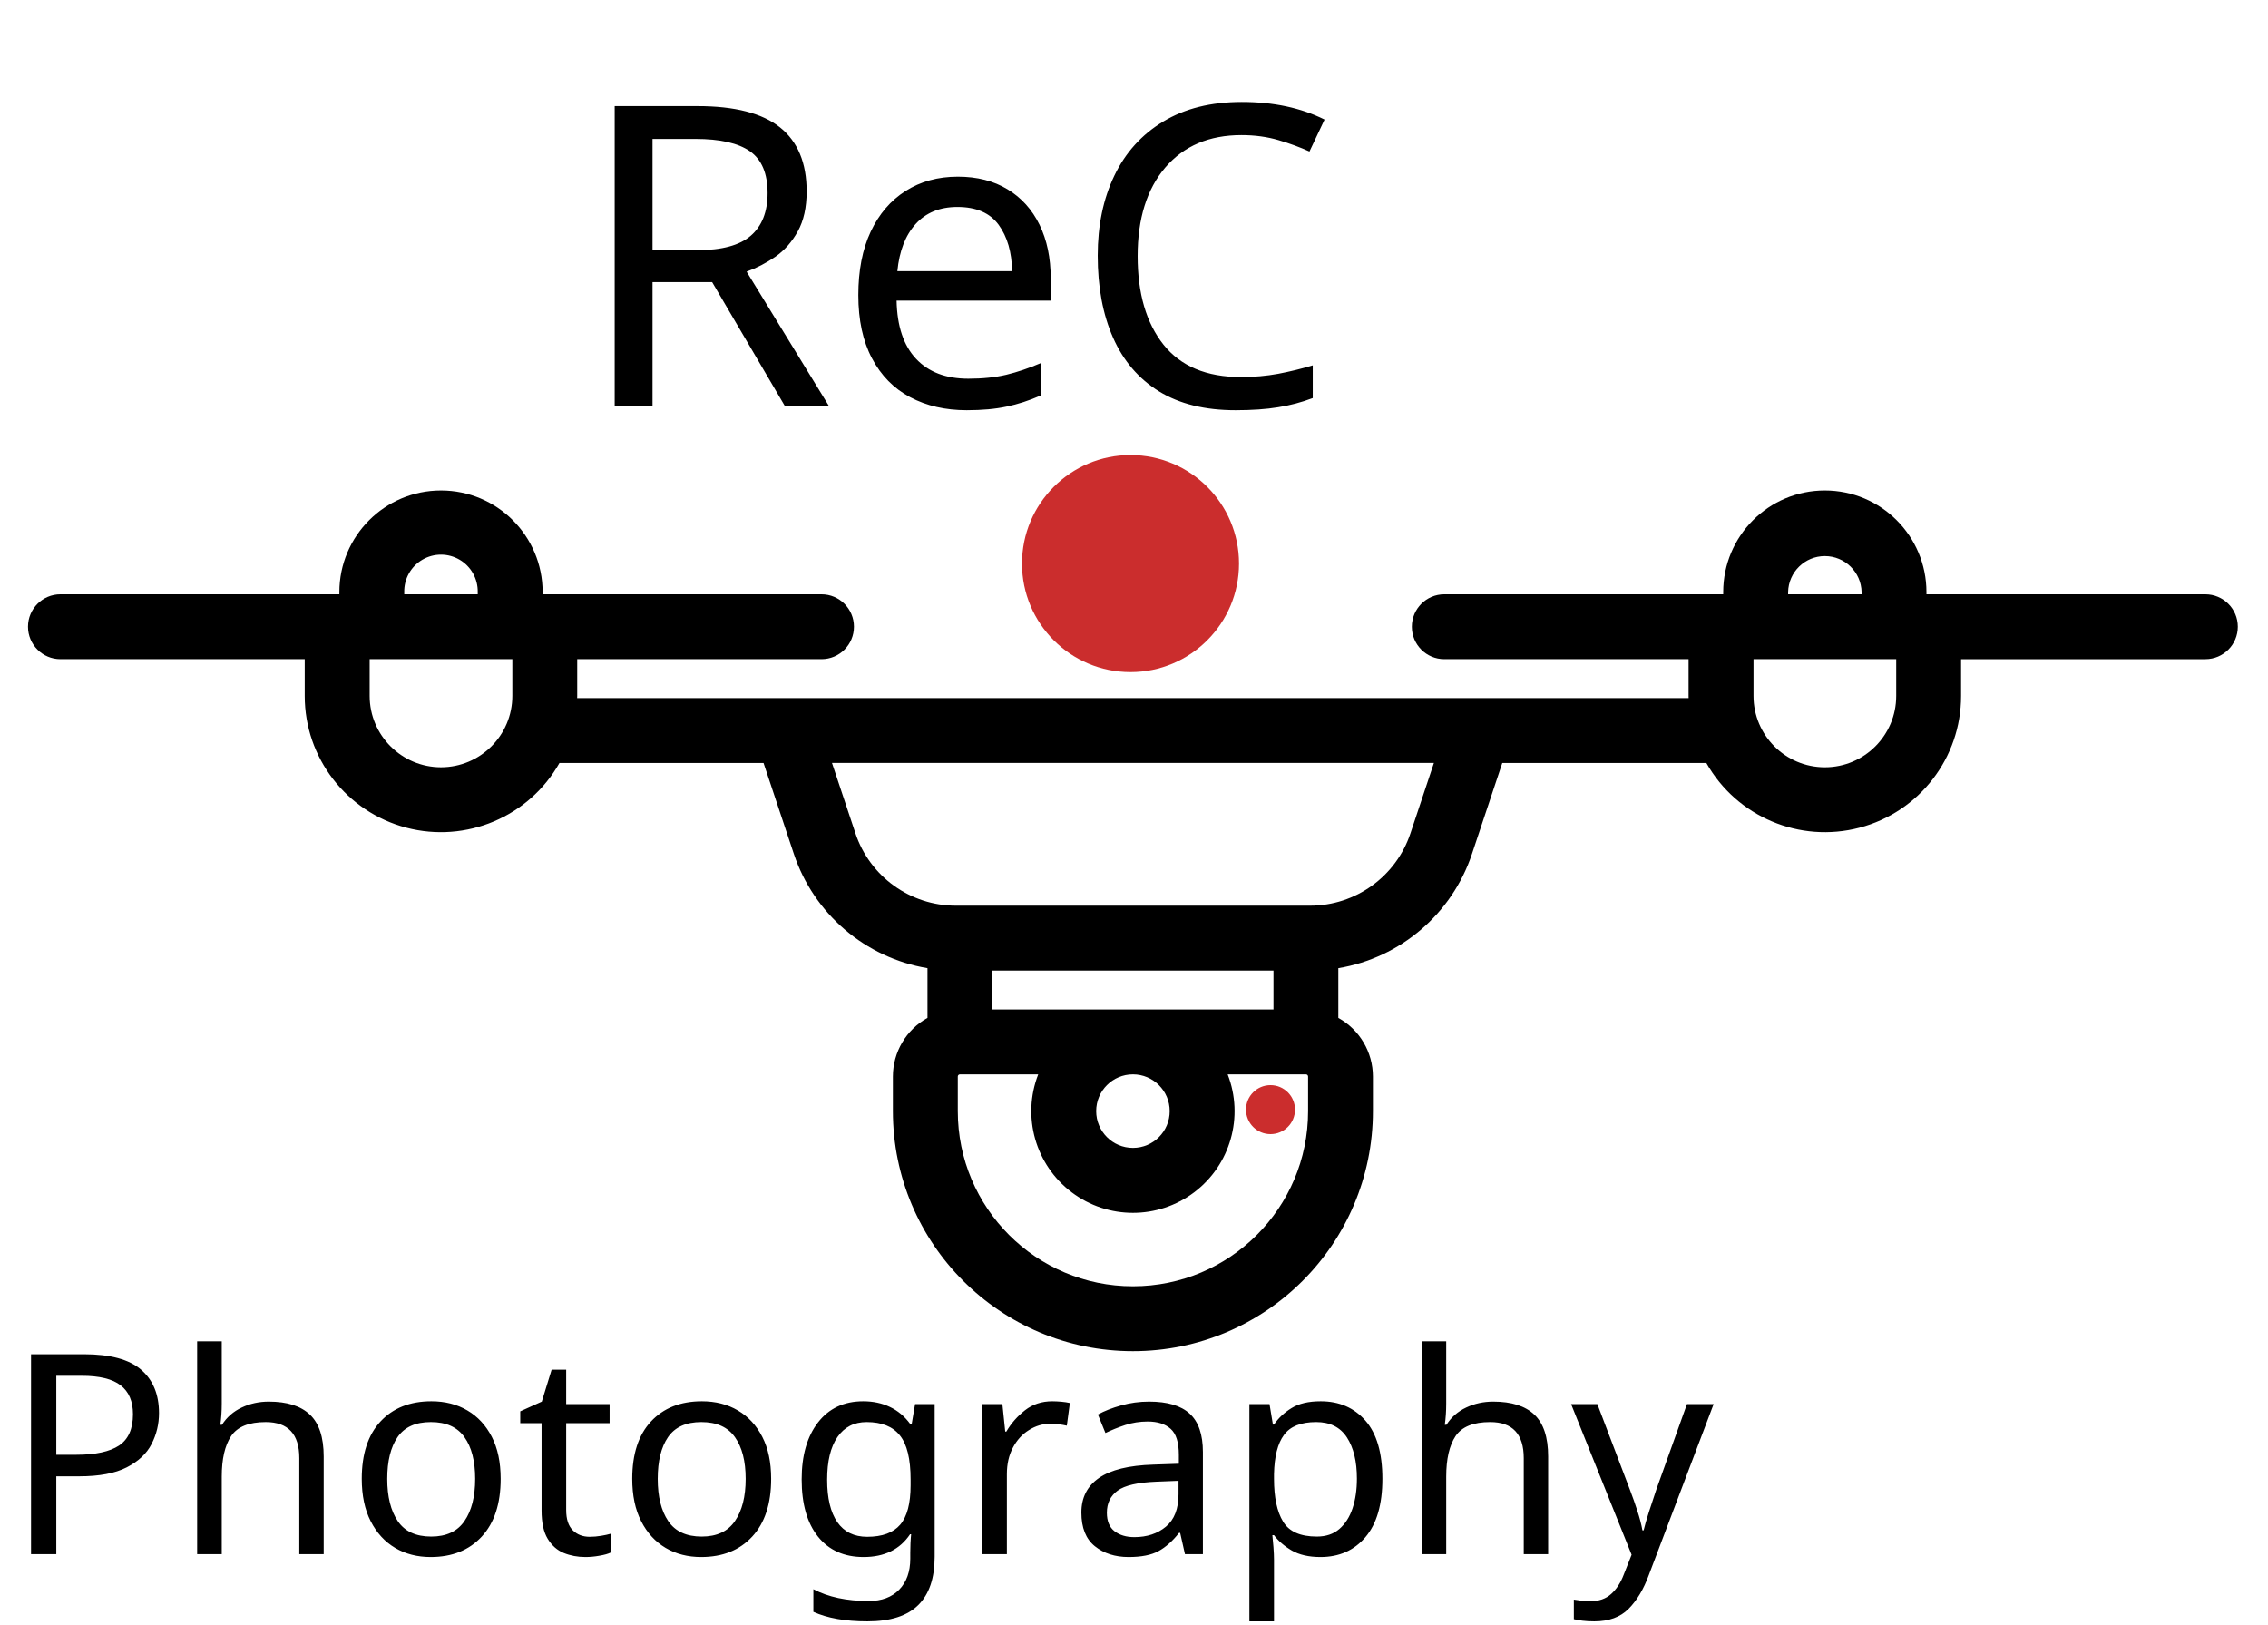
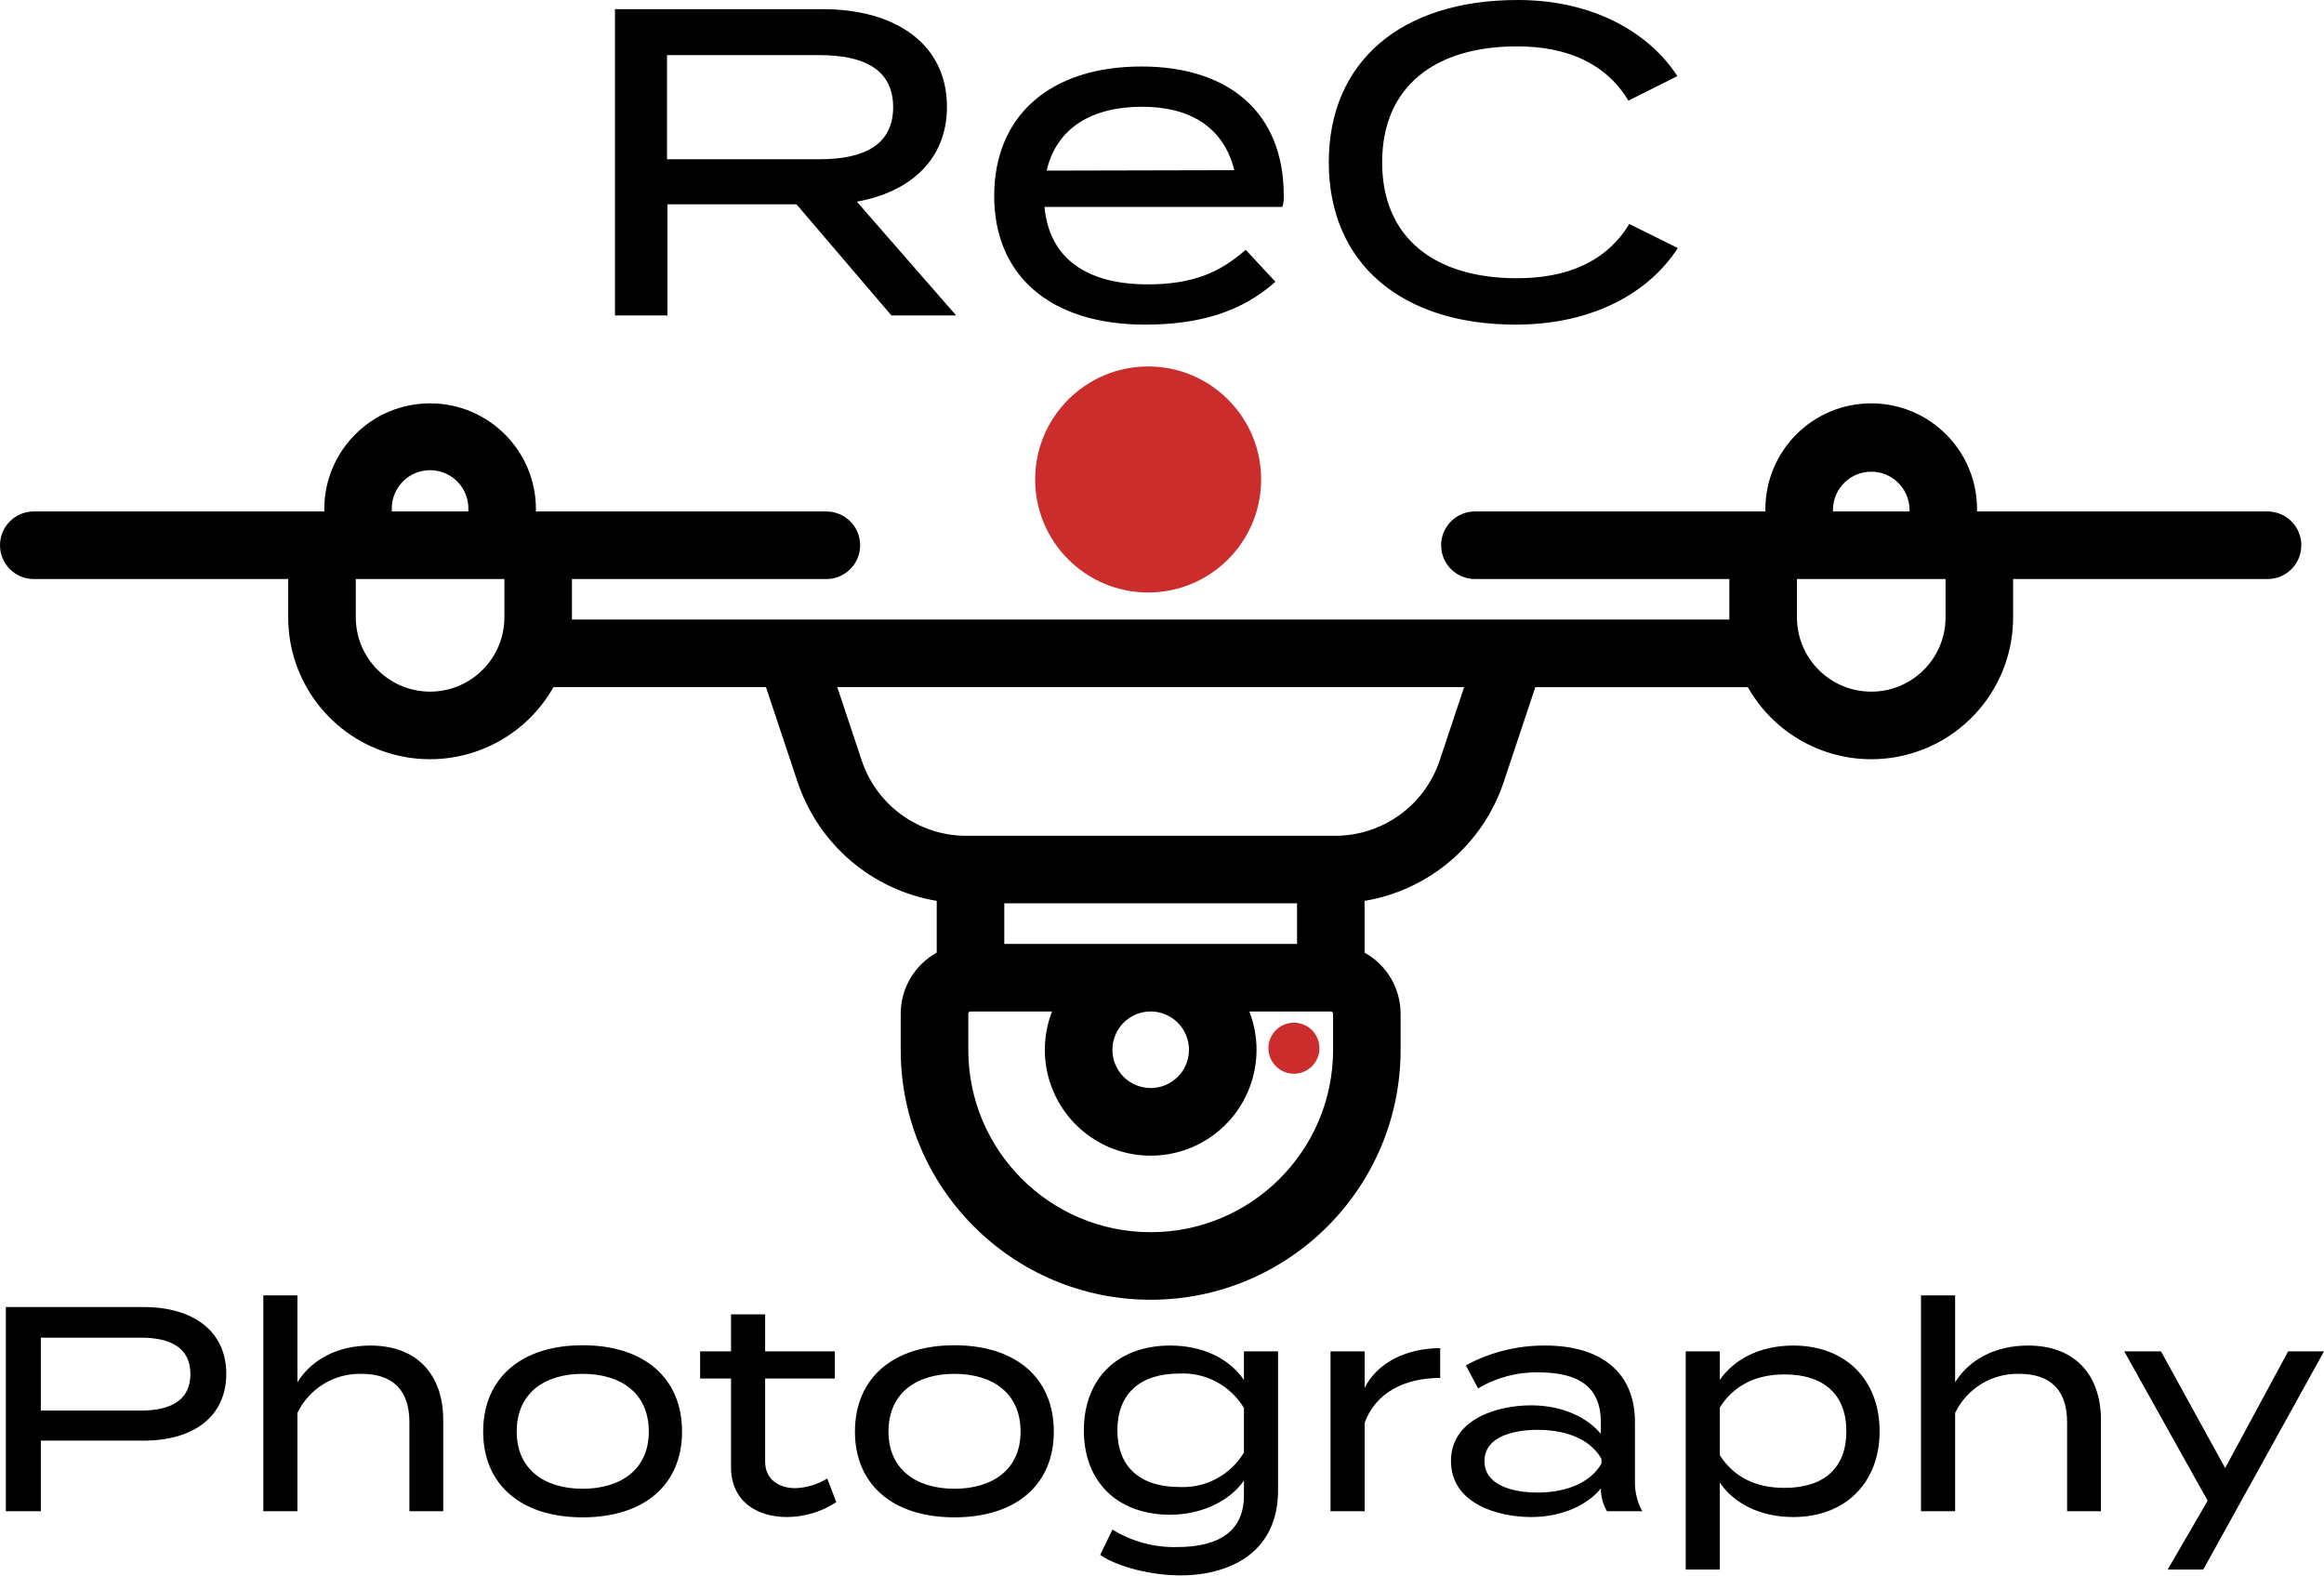
- <svg xmlns="http://www.w3.org/2000/svg" width="324" height="232" viewBox="0 0 324 232">
-   <g id="Component_2_1" data-name="Component 2 – 1" transform="translate(1)">
-     <g id="Component_1_1" data-name="Component 1 – 1" transform="translate(3)">
-       <path id="drone" d="M311.056,170.827H271.208v-.309a14.518,14.518,0,1,0-29.036,0v.309H202.325a4.633,4.633,0,1,0,0,9.267h34.9v5.251c0,.1.006.206.008.309H78.451c0-.1.008-.205.008-.309v-5.251h34.9a4.633,4.633,0,1,0,0-9.267H73.517v-.309a14.518,14.518,0,0,0-29.036,0v.309H4.633a4.633,4.633,0,1,0,0,9.267h34.9v5.251a19.454,19.454,0,0,0,36.391,9.576h29.152l4.323,12.968a24.366,24.366,0,0,0,19.1,16.346v7.1a9.58,9.58,0,0,0-4.942,8.374v4.942a34.287,34.287,0,1,0,68.574,0V239.71a9.58,9.58,0,0,0-4.942-8.374v-7.1a24.367,24.367,0,0,0,19.1-16.346l4.323-12.968h29.152a19.454,19.454,0,0,0,36.391-9.576v-5.251h34.9a4.633,4.633,0,0,0,0-9.267Zm-257.308-.309a5.251,5.251,0,1,1,10.5,0v.309h-10.5ZM59,195.538a10.205,10.205,0,0,1-10.193-10.193v-5.251H69.192v5.251A10.205,10.205,0,0,1,59,195.538Zm118.924,29.036v5.56H137.766v-5.56ZM163.1,244.652a5.251,5.251,0,1,1-5.251-5.251A5.257,5.257,0,0,1,163.1,244.652Zm19.769,0a25.02,25.02,0,0,1-50.041,0V239.71a.309.309,0,0,1,.309-.309h11.18a14.518,14.518,0,1,0,27.063,0h11.18a.309.309,0,0,1,.309.309Zm14.628-39.694a15.116,15.116,0,0,1-14.359,10.349H132.555A15.116,15.116,0,0,1,118.2,204.958l-3.345-10.038h85.989Zm53.946-34.44a5.251,5.251,0,0,1,10.5,0v.309h-10.5Zm15.445,14.827a10.193,10.193,0,0,1-20.387,0v-5.251h20.387Z" transform="translate(0 -85.94)" />
-       <text id="ReC" transform="translate(78 58)" font-size="60" font-family="Termina-Medium, Termina" font-weight="500">
-         <tspan x="0" y="0">ReC</tspan>
-       </text>
-       <circle id="Ellipse_1" data-name="Ellipse 1" cx="15.5" cy="15.5" r="15.5" transform="translate(142 65)" fill="#cb2d2d" />
-       <circle id="Ellipse_2" data-name="Ellipse 2" cx="3.5" cy="3.5" r="3.5" transform="translate(174 155)" fill="#cb2d2d" />
-     </g>
-     <text id="Photography" transform="translate(161 222)" font-size="40" font-family="Termina-Medium, Termina" font-weight="500">
-       <tspan x="-161.44" y="0">Photography</tspan>
-     </text>
+ <svg xmlns="http://www.w3.org/2000/svg" id="Component_2_1" data-name="Component 2 – 1" width="318.8" height="216.06" viewBox="0 0 318.8 216.06">
+   <g id="Component_1_1" data-name="Component 1 – 1">
+     <path id="drone" d="M311.056,170.827H271.208v-.309a14.518,14.518,0,1,0-29.036,0v.309H202.325a4.633,4.633,0,1,0,0,9.267h34.9v5.251c0,.1.006.206.008.309H78.451c0-.1.008-.205.008-.309v-5.251h34.9a4.633,4.633,0,1,0,0-9.267H73.517v-.309a14.518,14.518,0,0,0-29.036,0v.309H4.633a4.633,4.633,0,1,0,0,9.267h34.9v5.251a19.454,19.454,0,0,0,36.391,9.576h29.152l4.323,12.968a24.366,24.366,0,0,0,19.1,16.346v7.1a9.58,9.58,0,0,0-4.942,8.374v4.942a34.287,34.287,0,1,0,68.574,0V239.71a9.58,9.58,0,0,0-4.942-8.374v-7.1a24.367,24.367,0,0,0,19.1-16.346l4.323-12.968h29.152a19.454,19.454,0,0,0,36.391-9.576v-5.251h34.9a4.633,4.633,0,0,0,0-9.267Zm-257.308-.309a5.251,5.251,0,1,1,10.5,0v.309h-10.5ZM59,195.538a10.205,10.205,0,0,1-10.193-10.193v-5.251H69.192v5.251A10.205,10.205,0,0,1,59,195.538Zm118.924,29.036v5.56H137.766v-5.56ZM163.1,244.652a5.251,5.251,0,1,1-5.251-5.251A5.257,5.257,0,0,1,163.1,244.652Zm19.769,0a25.02,25.02,0,0,1-50.041,0V239.71a.309.309,0,0,1,.309-.309h11.18a14.518,14.518,0,1,0,27.063,0h11.18a.309.309,0,0,1,.309.309Zm14.628-39.694a15.116,15.116,0,0,1-14.359,10.349H132.555A15.116,15.116,0,0,1,118.2,204.958l-3.345-10.038h85.989Zm53.946-34.44a5.251,5.251,0,0,1,10.5,0v.309h-10.5Zm15.445,14.827a10.193,10.193,0,0,1-20.387,0v-5.251h20.387Z" transform="translate(0 -100.68)" />
+     <path id="Path_2" data-name="Path 2" d="M53.16,0,39.54-15.6c7.32-1.32,12.36-5.76,12.36-13.02C51.9-37.32,44.7-42,34.92-42H6.36V0h7.2V-15.24h17.7L44.28,0ZM13.5-21.42V-35.7H34.44c6,0,10.08,1.92,10.08,7.14s-4.08,7.14-10.08,7.14Zm51.78,6.54H97.92a4.763,4.763,0,0,0,.18-1.56c0-11.52-7.68-17.7-19.5-17.7-12.66,0-20.22,6.84-20.22,17.76,0,10.8,7.56,17.64,20.7,17.64,7.68,0,13.38-1.86,17.88-5.88L92.88-9c-3.6,3.18-7.38,4.74-13.44,4.74C71.16-4.26,65.94-7.74,65.28-14.88ZM78.66-28.62c6.48,0,11.16,2.7,12.66,8.7l-25.74.06C66.9-25.68,71.76-28.62,78.66-28.62ZM130.08-5.1c-11.1,0-18.48-5.4-18.48-15.9s7.38-15.9,18.48-15.9c6.84,0,12.18,2.28,15.3,7.44l6.72-3.36c-3.9-6-11.58-10.44-21.9-10.44-16.02,0-25.92,8.46-25.92,22.26s9.9,22.26,25.62,22.26c10.62,0,18.3-4.38,22.26-10.5l-6.66-3.3C142.32-7.32,136.92-5.1,130.08-5.1Z" transform="translate(78 43.26)" />
+     <circle id="Ellipse_1" data-name="Ellipse 1" cx="15.5" cy="15.5" r="15.5" transform="translate(142 50.26)" fill="#cb2d2d" />
+     <circle id="Ellipse_2" data-name="Ellipse 2" cx="3.5" cy="3.5" r="3.5" transform="translate(174 140.26)" fill="#cb2d2d" />
  </g>
+   <path id="Path_1" data-name="Path 1" d="M-138.28-28H-157.2V0h4.8V-9.68h14.12c6.8,0,11.32-3.28,11.32-9.16C-126.96-24.68-131.48-28-138.28-28Zm-.4,14.2H-152.4v-10h13.72c4.12,0,6.8,1.4,6.8,5C-131.88-15.24-134.56-13.8-138.68-13.8Zm31.48-8.92c-4.48,0-8.08,1.92-10,5.04V-29.6h-4.68V0h4.68V-13.48a9.49,9.49,0,0,1,8.8-5.36c4.36,0,6.56,2.32,6.56,6.64V0h4.64V-12.52C-97.2-18.44-100.52-22.72-107.2-22.72ZM-78.08.84c8.52,0,13.64-4.52,13.64-11.76,0-7.28-5.12-11.84-13.64-11.84-8.48,0-13.64,4.56-13.64,11.84C-91.72-3.68-86.56.84-78.08.84Zm0-3.92c-5.16,0-9.04-2.6-9.04-7.84,0-5.32,3.88-7.92,9.04-7.92,5.2,0,9.08,2.6,9.08,7.92C-69-5.68-72.88-3.08-78.08-3.08Zm33.56-1.4a8.992,8.992,0,0,1-4.36,1.32c-2.28,0-4.16-1.2-4.16-3.64V-18.2h9.56v-3.72h-9.56V-27h-4.68v5.08h-4.24v3.72h4.24V-6.04c0,4.56,3.4,6.84,7.68,6.84a12.488,12.488,0,0,0,6.76-2.04ZM-27.08.84c8.52,0,13.64-4.52,13.64-11.76,0-7.28-5.12-11.84-13.64-11.84-8.48,0-13.64,4.56-13.64,11.84C-40.72-3.68-35.56.84-27.08.84Zm0-3.92c-5.16,0-9.04-2.6-9.04-7.84,0-5.32,3.88-7.92,9.04-7.92,5.2,0,9.08,2.6,9.08,7.92C-18-5.68-21.88-3.08-27.08-3.08Zm44.4-18.84H12.64V-18C10.6-20.96,7-22.72,2.52-22.72c-7.24,0-11.84,4.56-11.84,11.64C-9.32-4.04-4.72.48,2.52.48,6.68.48,10.6-1.28,12.64-4.2v2.04c0,4.76-3.24,7.08-9.2,7.08A16.225,16.225,0,0,1-5.4,2.52L-7.08,6C-4.6,7.68,0,8.8,3.92,8.8c6.92,0,13.4-3.24,13.4-11.64ZM3.76-3.32c-5.44,0-8.48-2.84-8.48-7.76,0-4.96,3.04-7.8,8.48-7.8a9.767,9.767,0,0,1,8.88,4.72v6.12A9.767,9.767,0,0,1,3.76-3.32ZM29.2,0V-12.12c1.48-4.12,5.48-6.16,10.36-6.16v-4.08c-4.52,0-8.6,1.92-10.36,5.44v-5H24.52V0ZM53.96-22.72A22.454,22.454,0,0,0,43.08-20l1.68,3.16a15.579,15.579,0,0,1,8.32-2.2c5.64,0,8.52,2.12,8.52,6.84v1.6c-1.72-2.12-5.08-3.92-9.56-3.92-4.72,0-11,1.92-11,7.64,0,5.76,6.28,7.68,11,7.68C56.52.8,59.88-1,61.6-3.12v.04A6.156,6.156,0,0,0,62.44,0h4.84a8.214,8.214,0,0,1-1-4.24V-12.2C66.28-19.08,61.6-22.72,53.96-22.72Zm7.72,16.2c-1.76,3-5.48,3.96-8.76,3.96-2.92,0-7.28-.76-7.28-4.32,0-3.52,4.36-4.28,7.28-4.28,3.28,0,7,.92,8.76,3.96ZM88,.8c7.12,0,11.84-4.68,11.84-11.76,0-7.12-4.72-11.76-11.84-11.76-4.68,0-8.2,1.96-10.08,4.72v-3.92H73.24V8h4.68V-3.92C79.8-1.16,83.32.8,88,.8ZM86.8-18.76c5.44,0,8.48,2.8,8.48,7.8S92.24-3.2,86.8-3.2c-3.64,0-6.8-1.24-8.88-4.48v-6.56C80-17.48,83.16-18.76,86.8-18.76Zm33.4-3.96c-4.48,0-8.08,1.92-10,5.04V-29.6h-4.68V0h4.68V-13.48a9.49,9.49,0,0,1,8.8-5.36c4.36,0,6.56,2.32,6.56,6.64V0h4.64V-12.52C130.2-18.44,126.88-22.72,120.2-22.72Zm35.68.8-8.64,16-8.8-16H133.4L144.84-1.44,139.36,8h4.88L160.8-21.92Z" transform="translate(158 207.26)" />
</svg>
